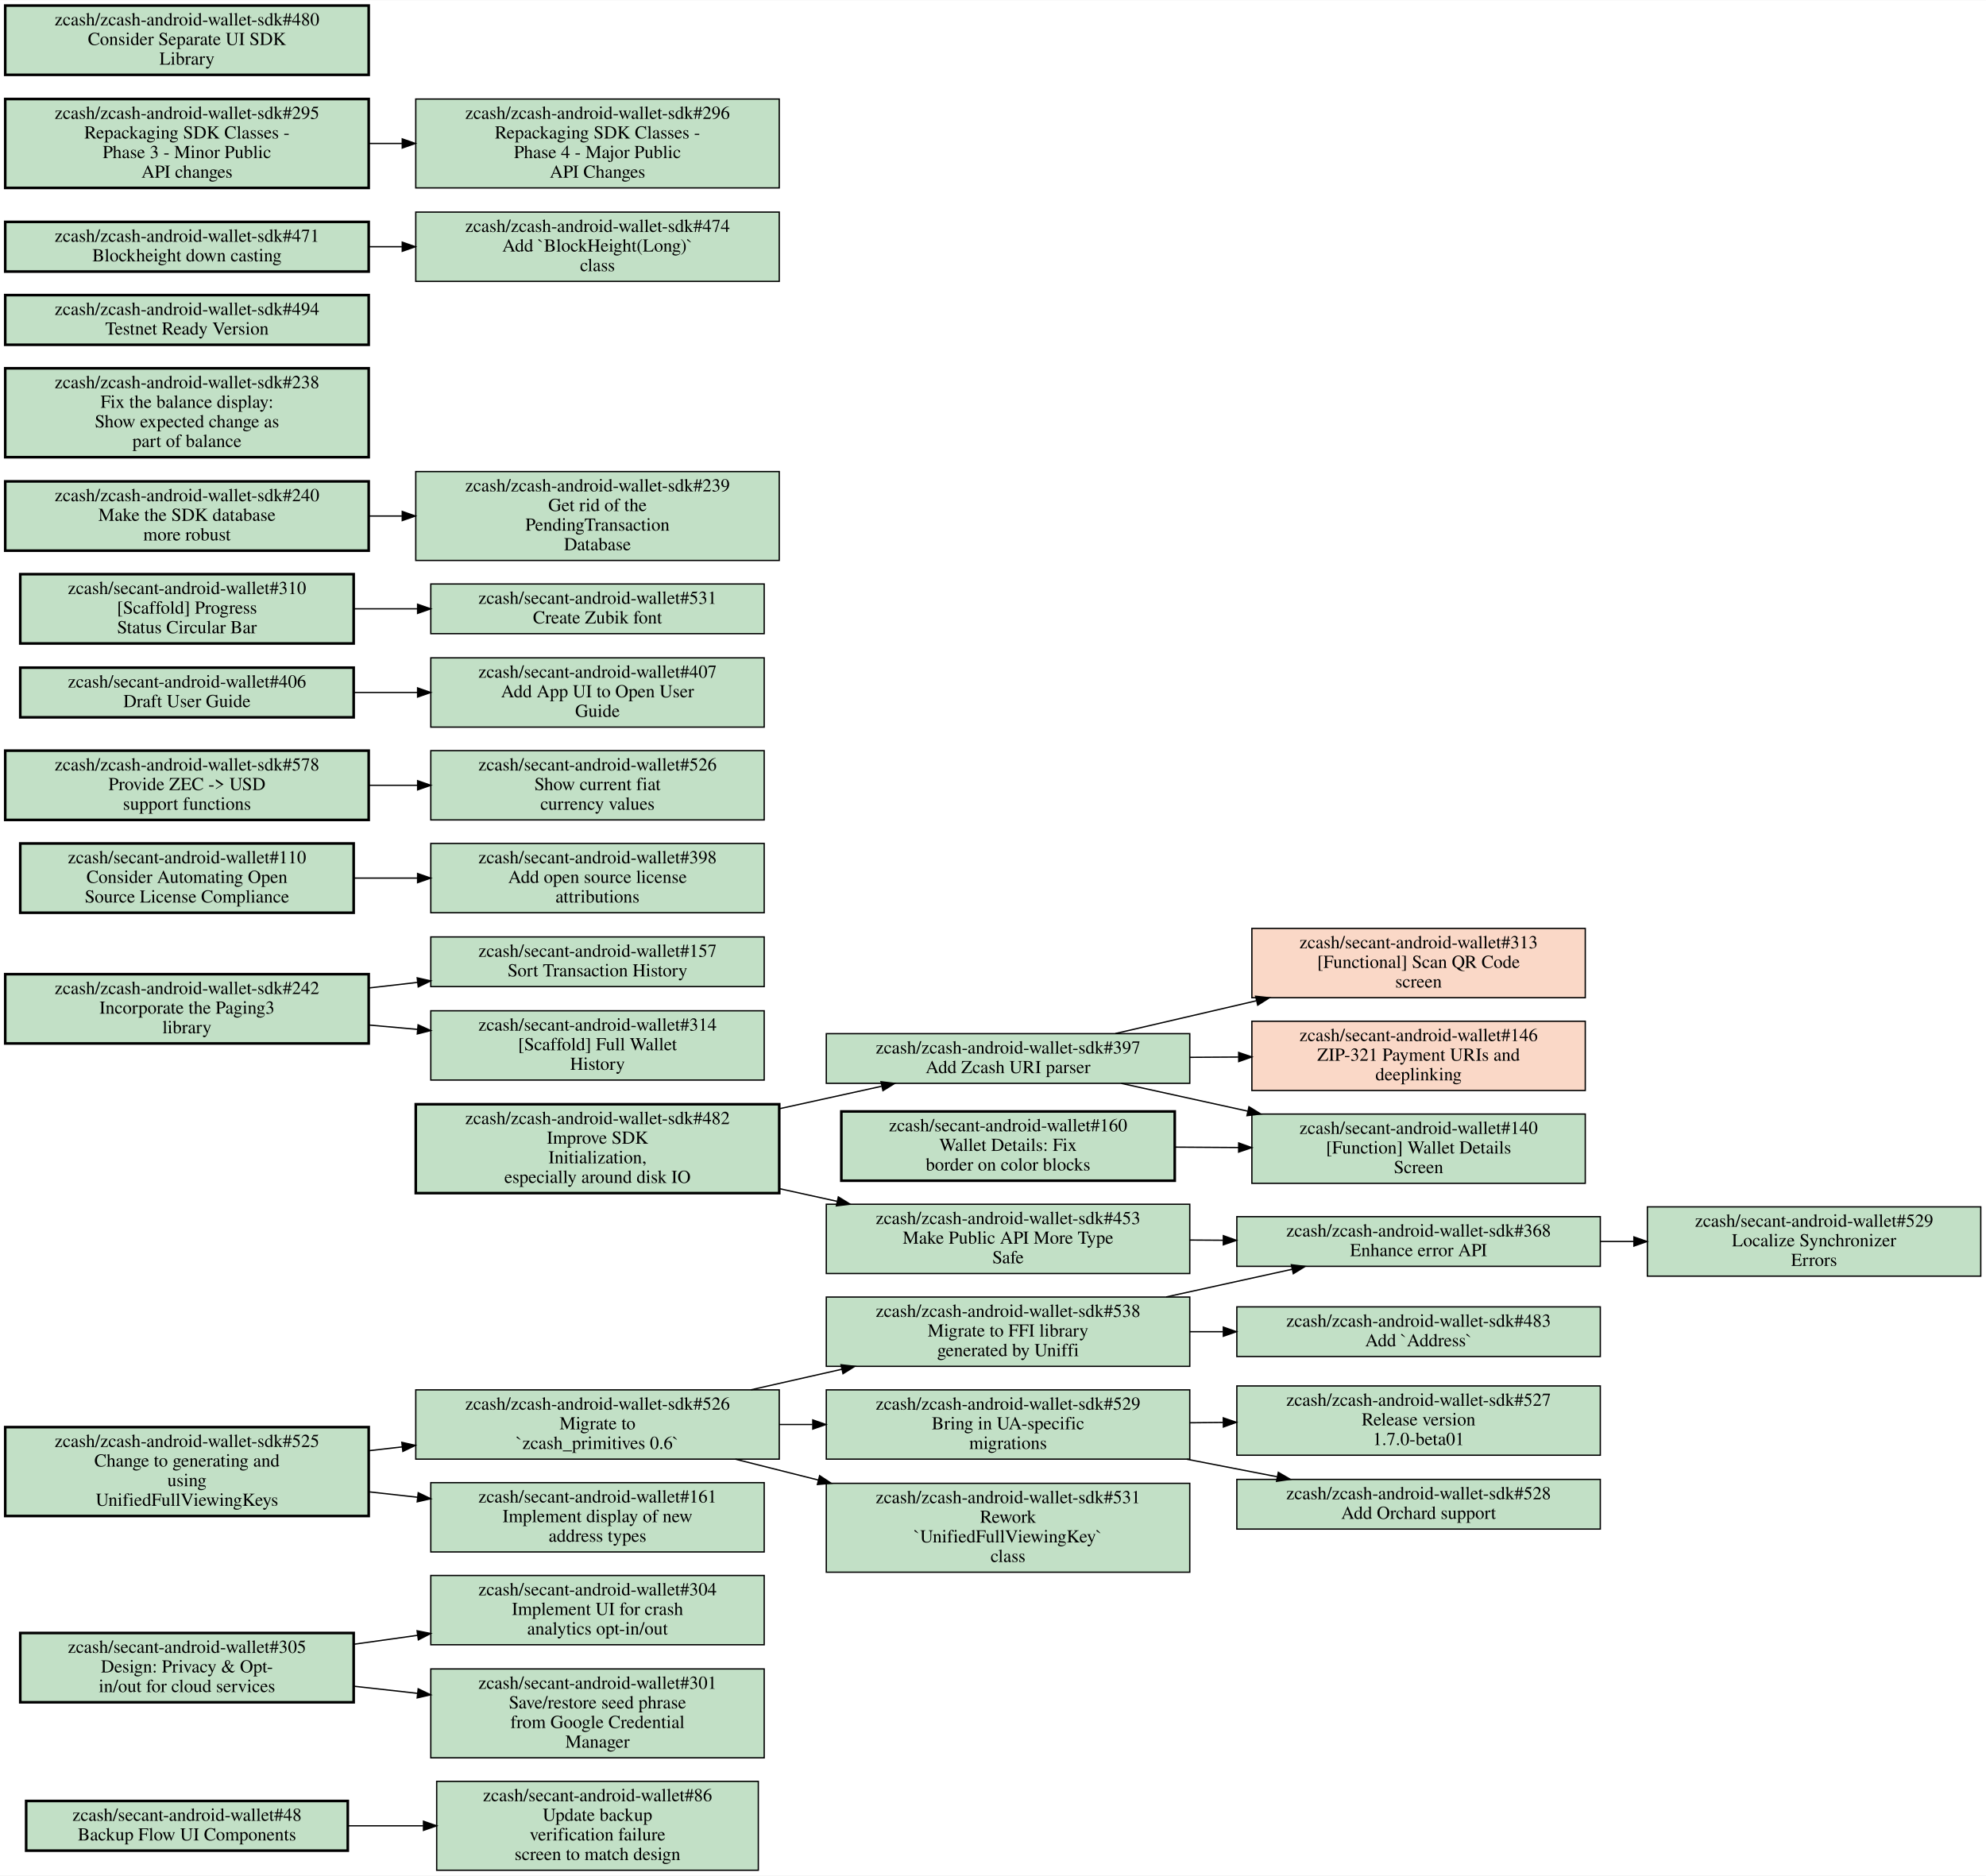
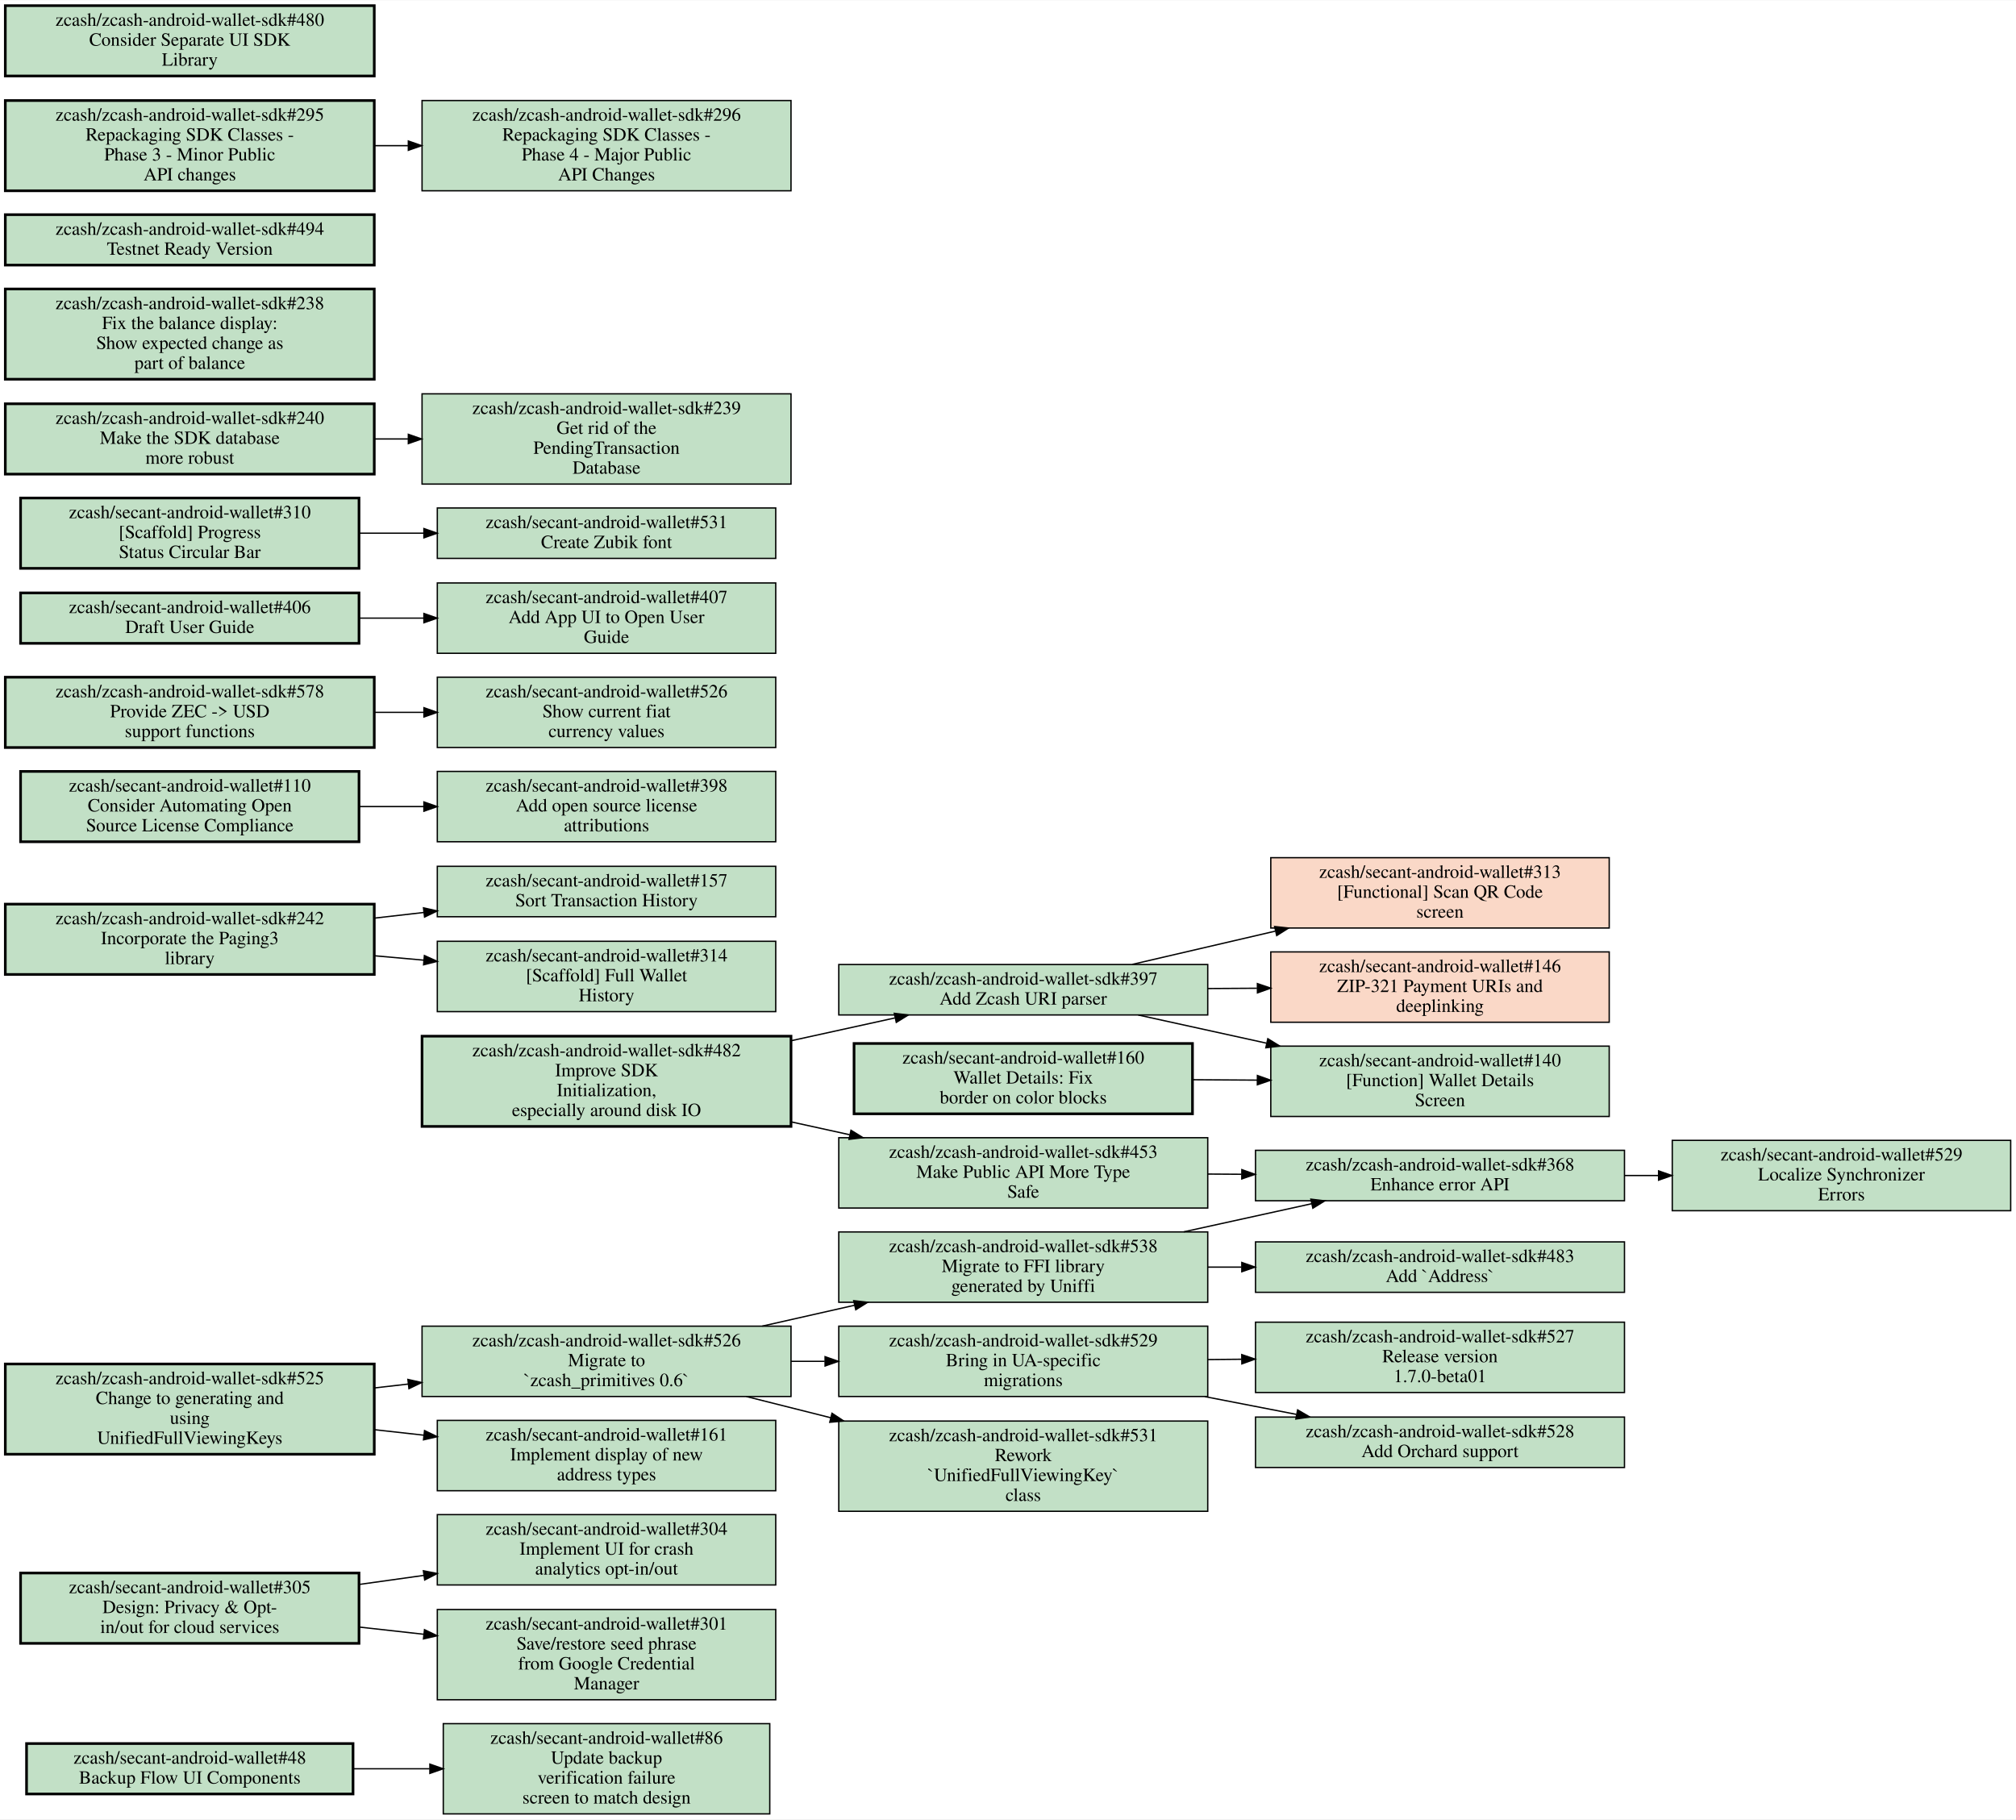
- <svg xmlns="http://www.w3.org/2000/svg" xmlns:xlink="http://www.w3.org/1999/xlink" width="1519pt" height="1435pt" viewBox="0.00 0.00 1519.00 1434.50">
-   <g id="graph0" class="graph" transform="scale(1 1) rotate(0) translate(4 1430.5)">
-     <polygon fill="#ffffff" stroke="transparent" points="-4,4 -4,-1430.5 1515,-1430.5 1515,4 -4,4" />
+ <svg xmlns="http://www.w3.org/2000/svg" xmlns:xlink="http://www.w3.org/1999/xlink" width="1519pt" height="1371pt" viewBox="0.00 0.00 1519.00 1370.50">
+   <g id="graph0" class="graph" transform="scale(1 1) rotate(0) translate(4 1366.5)">
+     <polygon fill="#ffffff" stroke="transparent" points="-4,4 -4,-1366.5 1515,-1366.5 1515,4 -4,4" />
    <g id="node1" class="node open">
      <g id="a_node1">
        <a xlink:href="https://github.com/zcash/secant-android-wallet/issues/48" xlink:title="zcash/secant-android-wallet#48&#10;Backup Flow UI Components" target="_blank">
          <polygon fill="#c2e0c6" stroke="#000000" stroke-width="2" points="262,-53 16,-53 16,-15 262,-15 262,-53" />
          <text text-anchor="middle" x="139" y="-37.8" font-family="Times,serif" font-size="14.00" fill="#000000">zcash/secant-android-wallet#48</text>
          <text text-anchor="middle" x="139" y="-22.8" font-family="Times,serif" font-size="14.00" fill="#000000">Backup Flow UI Components</text>
        </a>
      </g>
    </g>
    <g id="node2" class="node open">
      <g id="a_node2">
        <a xlink:href="https://github.com/zcash/secant-android-wallet/issues/86" xlink:title="zcash/secant-android-wallet#86&#10;Update backup&#10;verification failure&#10;screen to match design" target="_blank">
          <polygon fill="#c2e0c6" stroke="#000000" points="576,-68 330,-68 330,0 576,0 576,-68" />
          <text text-anchor="middle" x="453" y="-52.8" font-family="Times,serif" font-size="14.00" fill="#000000">zcash/secant-android-wallet#86</text>
          <text text-anchor="middle" x="453" y="-37.8" font-family="Times,serif" font-size="14.00" fill="#000000">Update backup</text>
          <text text-anchor="middle" x="453" y="-22.8" font-family="Times,serif" font-size="14.00" fill="#000000">verification failure</text>
          <text text-anchor="middle" x="453" y="-7.8" font-family="Times,serif" font-size="14.00" fill="#000000">screen to match design</text>
        </a>
      </g>
    </g>
    <g id="edge1" class="edge">
      <path fill="none" stroke="#000000" d="M262.2,-34C281.06,-34 300.6,-34 319.67,-34" />
      <polygon fill="#000000" stroke="#000000" points="319.9,-37.5 329.9,-34 319.9,-30.5 319.9,-37.5" />
    </g>
    <g id="node3" class="node open">
      <g id="a_node3">
        <a xlink:href="https://github.com/zcash/secant-android-wallet/issues/305" xlink:title="zcash/secant-android-wallet#305&#10;Design: Privacy &amp; Opt-&#10;in/out for cloud services" target="_blank">
          <polygon fill="#c2e0c6" stroke="#000000" stroke-width="2" points="266.5,-181.5 11.5,-181.5 11.5,-128.5 266.5,-128.5 266.5,-181.5" />
          <text text-anchor="middle" x="139" y="-166.3" font-family="Times,serif" font-size="14.00" fill="#000000">zcash/secant-android-wallet#305</text>
          <text text-anchor="middle" x="139" y="-151.3" font-family="Times,serif" font-size="14.00" fill="#000000">Design: Privacy &amp; Opt-</text>
          <text text-anchor="middle" x="139" y="-136.3" font-family="Times,serif" font-size="14.00" fill="#000000">in/out for cloud services</text>
        </a>
      </g>
    </g>
    <g id="node4" class="node open">
      <g id="a_node4">
        <a xlink:href="https://github.com/zcash/secant-android-wallet/issues/304" xlink:title="zcash/secant-android-wallet#304&#10;Implement UI for crash&#10;analytics opt-in/out" target="_blank">
          <polygon fill="#c2e0c6" stroke="#000000" points="580.5,-225.5 325.5,-225.5 325.5,-172.5 580.5,-172.5 580.5,-225.5" />
          <text text-anchor="middle" x="453" y="-210.3" font-family="Times,serif" font-size="14.00" fill="#000000">zcash/secant-android-wallet#304</text>
          <text text-anchor="middle" x="453" y="-195.3" font-family="Times,serif" font-size="14.00" fill="#000000">Implement UI for crash</text>
          <text text-anchor="middle" x="453" y="-180.3" font-family="Times,serif" font-size="14.00" fill="#000000">analytics opt-in/out</text>
        </a>
      </g>
    </g>
    <g id="edge2" class="edge">
      <path fill="none" stroke="#000000" d="M266.72,-172.9C282.75,-175.14 299.2,-177.45 315.37,-179.71" />
      <polygon fill="#000000" stroke="#000000" points="315.01,-183.194 325.4,-181.12 315.985,-176.262 315.01,-183.194" />
    </g>
    <g id="node5" class="node open">
      <g id="a_node5">
        <a xlink:href="https://github.com/zcash/secant-android-wallet/issues/301" xlink:title="zcash/secant-android-wallet#301&#10;Save/restore seed phrase&#10;from Google Credential&#10;Manager" target="_blank">
          <polygon fill="#c2e0c6" stroke="#000000" points="580.5,-154 325.5,-154 325.5,-86 580.5,-86 580.5,-154" />
          <text text-anchor="middle" x="453" y="-138.8" font-family="Times,serif" font-size="14.00" fill="#000000">zcash/secant-android-wallet#301</text>
          <text text-anchor="middle" x="453" y="-123.8" font-family="Times,serif" font-size="14.00" fill="#000000">Save/restore seed phrase</text>
          <text text-anchor="middle" x="453" y="-108.8" font-family="Times,serif" font-size="14.00" fill="#000000">from Google Credential</text>
          <text text-anchor="middle" x="453" y="-93.8" font-family="Times,serif" font-size="14.00" fill="#000000">Manager</text>
        </a>
      </g>
    </g>
    <g id="edge3" class="edge">
      <path fill="none" stroke="#000000" d="M266.72,-140.76C282.75,-138.98 299.2,-137.14 315.37,-135.34" />
      <polygon fill="#000000" stroke="#000000" points="315.85,-138.808 325.4,-134.22 315.073,-131.851 315.85,-138.808" />
    </g>
    <g id="node6" class="node open">
      <g id="a_node6">
        <a xlink:href="https://github.com/zcash/zcash-android-wallet-sdk/issues/397" xlink:title="zcash/zcash-android-wallet-sdk#397&#10;Add Zcash URI parser" target="_blank">
          <polygon fill="#c2e0c6" stroke="#000000" points="906,-640 628,-640 628,-602 906,-602 906,-640" />
          <text text-anchor="middle" x="767" y="-624.8" font-family="Times,serif" font-size="14.00" fill="#000000">zcash/zcash-android-wallet-sdk#397</text>
          <text text-anchor="middle" x="767" y="-609.8" font-family="Times,serif" font-size="14.00" fill="#000000">Add Zcash URI parser</text>
        </a>
      </g>
    </g>
    <g id="node7" class="node closed">
      <g id="a_node7">
        <a xlink:href="https://github.com/zcash/secant-android-wallet/issues/313" xlink:title="zcash/secant-android-wallet#313&#10;[Functional] Scan QR Code&#10;screen" target="_blank">
          <polygon fill="#fad8c7" stroke="#000000" points="1208.5,-720.5 953.5,-720.5 953.5,-667.5 1208.5,-667.5 1208.5,-720.5" />
          <text text-anchor="middle" x="1081" y="-705.3" font-family="Times,serif" font-size="14.00" fill="#000000">zcash/secant-android-wallet#313</text>
          <text text-anchor="middle" x="1081" y="-690.3" font-family="Times,serif" font-size="14.00" fill="#000000">[Functional] Scan QR Code</text>
          <text text-anchor="middle" x="1081" y="-675.3" font-family="Times,serif" font-size="14.00" fill="#000000">screen</text>
        </a>
      </g>
    </g>
    <g id="edge4" class="edge">
      <path fill="none" stroke="#000000" d="M849.09,-640.08C881.98,-647.73 920.59,-656.71 956.77,-665.12" />
      <polygon fill="#000000" stroke="#000000" points="956.377,-668.622 966.91,-667.48 957.964,-661.804 956.377,-668.622" />
    </g>
    <g id="node8" class="node closed">
      <g id="a_node8">
        <a xlink:href="https://github.com/zcash/secant-android-wallet/issues/146" xlink:title="zcash/secant-android-wallet#146&#10;ZIP-321 Payment URIs and&#10;deeplinking" target="_blank">
          <polygon fill="#fad8c7" stroke="#000000" points="1208.5,-649.5 953.5,-649.5 953.5,-596.5 1208.5,-596.5 1208.5,-649.5" />
          <text text-anchor="middle" x="1081" y="-634.3" font-family="Times,serif" font-size="14.00" fill="#000000">zcash/secant-android-wallet#146</text>
          <text text-anchor="middle" x="1081" y="-619.3" font-family="Times,serif" font-size="14.00" fill="#000000">ZIP-321 Payment URIs and</text>
          <text text-anchor="middle" x="1081" y="-604.3" font-family="Times,serif" font-size="14.00" fill="#000000">deeplinking</text>
        </a>
      </g>
    </g>
    <g id="edge5" class="edge">
      <path fill="none" stroke="#000000" d="M906.1,-621.89C918.4,-621.96 930.85,-622.04 943.14,-622.12" />
      <polygon fill="#000000" stroke="#000000" points="943.406,-625.622 953.43,-622.19 943.454,-618.622 943.406,-625.622" />
    </g>
    <g id="node9" class="node open">
      <g id="a_node9">
        <a xlink:href="https://github.com/zcash/secant-android-wallet/issues/140" xlink:title="zcash/secant-android-wallet#140&#10;[Function] Wallet Details&#10;Screen" target="_blank">
          <polygon fill="#c2e0c6" stroke="#000000" points="1208.5,-578.5 953.5,-578.5 953.5,-525.5 1208.5,-525.5 1208.5,-578.5" />
          <text text-anchor="middle" x="1081" y="-563.3" font-family="Times,serif" font-size="14.00" fill="#000000">zcash/secant-android-wallet#140</text>
          <text text-anchor="middle" x="1081" y="-548.3" font-family="Times,serif" font-size="14.00" fill="#000000">[Function] Wallet Details</text>
          <text text-anchor="middle" x="1081" y="-533.3" font-family="Times,serif" font-size="14.00" fill="#000000">Screen</text>
        </a>
      </g>
    </g>
    <g id="edge6" class="edge">
      <path fill="none" stroke="#000000" d="M853.63,-601.96C883.49,-595.4 917.63,-587.9 950.22,-580.74" />
      <polygon fill="#000000" stroke="#000000" points="951.264,-584.094 960.28,-578.53 949.762,-577.257 951.264,-584.094" />
    </g>
    <g id="node10" class="node open">
      <g id="a_node10">
        <a xlink:href="https://github.com/zcash/zcash-android-wallet-sdk/issues/242" xlink:title="zcash/zcash-android-wallet-sdk#242&#10;Incorporate the Paging3&#10;library" target="_blank">
          <polygon fill="#c2e0c6" stroke="#000000" stroke-width="2" points="278,-685.5 0,-685.5 0,-632.5 278,-632.5 278,-685.5" />
          <text text-anchor="middle" x="139" y="-670.3" font-family="Times,serif" font-size="14.00" fill="#000000">zcash/zcash-android-wallet-sdk#242</text>
          <text text-anchor="middle" x="139" y="-655.3" font-family="Times,serif" font-size="14.00" fill="#000000">Incorporate the Paging3</text>
          <text text-anchor="middle" x="139" y="-640.3" font-family="Times,serif" font-size="14.00" fill="#000000">library</text>
        </a>
      </g>
    </g>
    <g id="node11" class="node open">
      <g id="a_node11">
        <a xlink:href="https://github.com/zcash/secant-android-wallet/issues/157" xlink:title="zcash/secant-android-wallet#157&#10;Sort Transaction History" target="_blank">
          <polygon fill="#c2e0c6" stroke="#000000" points="580.5,-714 325.5,-714 325.5,-676 580.5,-676 580.5,-714" />
          <text text-anchor="middle" x="453" y="-698.8" font-family="Times,serif" font-size="14.00" fill="#000000">zcash/secant-android-wallet#157</text>
          <text text-anchor="middle" x="453" y="-683.8" font-family="Times,serif" font-size="14.00" fill="#000000">Sort Transaction History</text>
        </a>
      </g>
    </g>
    <g id="edge7" class="edge">
      <path fill="none" stroke="#000000" d="M278.1,-674.95C290.4,-676.36 302.85,-677.79 315.14,-679.19" />
      <polygon fill="#000000" stroke="#000000" points="315.096,-682.708 325.43,-680.37 315.894,-675.753 315.096,-682.708" />
    </g>
    <g id="node12" class="node open">
      <g id="a_node12">
        <a xlink:href="https://github.com/zcash/secant-android-wallet/issues/314" xlink:title="zcash/secant-android-wallet#314&#10;[Scaffold] Full Wallet&#10;History" target="_blank">
          <polygon fill="#c2e0c6" stroke="#000000" points="580.5,-657.5 325.5,-657.5 325.5,-604.5 580.5,-604.5 580.5,-657.5" />
          <text text-anchor="middle" x="453" y="-642.3" font-family="Times,serif" font-size="14.00" fill="#000000">zcash/secant-android-wallet#314</text>
          <text text-anchor="middle" x="453" y="-627.3" font-family="Times,serif" font-size="14.00" fill="#000000">[Scaffold] Full Wallet</text>
          <text text-anchor="middle" x="453" y="-612.3" font-family="Times,serif" font-size="14.00" fill="#000000">History</text>
        </a>
      </g>
    </g>
    <g id="edge8" class="edge">
      <path fill="none" stroke="#000000" d="M278.1,-646.6C290.4,-645.5 302.85,-644.39 315.14,-643.29" />
      <polygon fill="#000000" stroke="#000000" points="315.777,-646.747 325.43,-642.38 315.161,-639.775 315.777,-646.747" />
    </g>
    <g id="node13" class="node open">
      <g id="a_node13">
        <a xlink:href="https://github.com/zcash/secant-android-wallet/issues/160" xlink:title="zcash/secant-android-wallet#160&#10;Wallet Details: Fix&#10;border on color blocks" target="_blank">
          <polygon fill="#c2e0c6" stroke="#000000" stroke-width="2" points="894.5,-580.5 639.5,-580.5 639.5,-527.5 894.5,-527.5 894.5,-580.5" />
          <text text-anchor="middle" x="767" y="-565.3" font-family="Times,serif" font-size="14.00" fill="#000000">zcash/secant-android-wallet#160</text>
          <text text-anchor="middle" x="767" y="-550.3" font-family="Times,serif" font-size="14.00" fill="#000000">Wallet Details: Fix</text>
          <text text-anchor="middle" x="767" y="-535.3" font-family="Times,serif" font-size="14.00" fill="#000000">border on color blocks</text>
        </a>
      </g>
    </g>
    <g id="edge9" class="edge">
      <path fill="none" stroke="#000000" d="M894.72,-553.19C910.75,-553.08 927.2,-552.98 943.37,-552.88" />
      <polygon fill="#000000" stroke="#000000" points="943.425,-556.38 953.4,-552.81 943.376,-549.38 943.425,-556.38" />
    </g>
    <g id="node14" class="node open">
      <g id="a_node14">
        <a xlink:href="https://github.com/zcash/secant-android-wallet/issues/110" xlink:title="zcash/secant-android-wallet#110&#10;Consider Automating Open&#10;Source License Compliance" target="_blank">
          <polygon fill="#c2e0c6" stroke="#000000" stroke-width="2" points="266.5,-785.5 11.5,-785.5 11.5,-732.5 266.5,-732.5 266.5,-785.5" />
          <text text-anchor="middle" x="139" y="-770.3" font-family="Times,serif" font-size="14.00" fill="#000000">zcash/secant-android-wallet#110</text>
          <text text-anchor="middle" x="139" y="-755.3" font-family="Times,serif" font-size="14.00" fill="#000000">Consider Automating Open</text>
          <text text-anchor="middle" x="139" y="-740.3" font-family="Times,serif" font-size="14.00" fill="#000000">Source License Compliance</text>
        </a>
      </g>
    </g>
    <g id="node15" class="node open">
      <g id="a_node15">
        <a xlink:href="https://github.com/zcash/secant-android-wallet/issues/398" xlink:title="zcash/secant-android-wallet#398&#10;Add open source license&#10;attributions" target="_blank">
          <polygon fill="#c2e0c6" stroke="#000000" points="580.5,-785.5 325.5,-785.5 325.5,-732.5 580.5,-732.5 580.5,-785.5" />
          <text text-anchor="middle" x="453" y="-770.3" font-family="Times,serif" font-size="14.00" fill="#000000">zcash/secant-android-wallet#398</text>
          <text text-anchor="middle" x="453" y="-755.3" font-family="Times,serif" font-size="14.00" fill="#000000">Add open source license</text>
          <text text-anchor="middle" x="453" y="-740.3" font-family="Times,serif" font-size="14.00" fill="#000000">attributions</text>
        </a>
      </g>
    </g>
    <g id="edge10" class="edge">
      <path fill="none" stroke="#000000" d="M266.72,-759C282.75,-759 299.2,-759 315.37,-759" />
      <polygon fill="#000000" stroke="#000000" points="315.4,-762.5 325.4,-759 315.4,-755.5 315.4,-762.5" />
    </g>
    <g id="node16" class="node open">
      <g id="a_node16">
        <a xlink:href="https://github.com/zcash/zcash-android-wallet-sdk/issues/525" xlink:title="zcash/zcash-android-wallet-sdk#525&#10;Change to generating and&#10;using&#10;UnifiedFullViewingKeys" target="_blank">
          <polygon fill="#c2e0c6" stroke="#000000" stroke-width="2" points="278,-339 0,-339 0,-271 278,-271 278,-339" />
          <text text-anchor="middle" x="139" y="-323.8" font-family="Times,serif" font-size="14.00" fill="#000000">zcash/zcash-android-wallet-sdk#525</text>
          <text text-anchor="middle" x="139" y="-308.8" font-family="Times,serif" font-size="14.00" fill="#000000">Change to generating and</text>
          <text text-anchor="middle" x="139" y="-293.8" font-family="Times,serif" font-size="14.00" fill="#000000">using</text>
          <text text-anchor="middle" x="139" y="-278.8" font-family="Times,serif" font-size="14.00" fill="#000000">UnifiedFullViewingKeys</text>
        </a>
      </g>
    </g>
    <g id="node17" class="node open">
      <g id="a_node17">
        <a xlink:href="https://github.com/zcash/secant-android-wallet/issues/161" xlink:title="zcash/secant-android-wallet#161&#10;Implement display of new&#10;address types" target="_blank">
          <polygon fill="#c2e0c6" stroke="#000000" points="580.5,-296.5 325.5,-296.5 325.5,-243.5 580.5,-243.5 580.5,-296.5" />
          <text text-anchor="middle" x="453" y="-281.3" font-family="Times,serif" font-size="14.00" fill="#000000">zcash/secant-android-wallet#161</text>
          <text text-anchor="middle" x="453" y="-266.3" font-family="Times,serif" font-size="14.00" fill="#000000">Implement display of new</text>
          <text text-anchor="middle" x="453" y="-251.3" font-family="Times,serif" font-size="14.00" fill="#000000">address types</text>
        </a>
      </g>
    </g>
    <g id="edge11" class="edge">
      <path fill="none" stroke="#000000" d="M278.1,-289.5C290.4,-288.12 302.85,-286.74 315.14,-285.37" />
      <polygon fill="#000000" stroke="#000000" points="315.881,-288.809 325.43,-284.22 315.103,-281.852 315.881,-288.809" />
    </g>
    <g id="node18" class="node open">
      <g id="a_node18">
        <a xlink:href="https://github.com/zcash/zcash-android-wallet-sdk/issues/526" xlink:title="zcash/zcash-android-wallet-sdk#526&#10;Migrate to&#10;`zcash_primitives 0.6`" target="_blank">
          <polygon fill="#c2e0c6" stroke="#000000" points="592,-367.5 314,-367.5 314,-314.5 592,-314.5 592,-367.5" />
          <text text-anchor="middle" x="453" y="-352.3" font-family="Times,serif" font-size="14.00" fill="#000000">zcash/zcash-android-wallet-sdk#526</text>
          <text text-anchor="middle" x="453" y="-337.3" font-family="Times,serif" font-size="14.00" fill="#000000">Migrate to</text>
          <text text-anchor="middle" x="453" y="-322.3" font-family="Times,serif" font-size="14.00" fill="#000000">`zcash_primitives 0.6`</text>
        </a>
      </g>
    </g>
    <g id="edge12" class="edge">
      <path fill="none" stroke="#000000" d="M278.1,-320.95C286.59,-321.92 295.15,-322.9 303.67,-323.88" />
      <polygon fill="#000000" stroke="#000000" points="303.336,-327.365 313.67,-325.03 304.135,-320.41 303.336,-327.365" />
    </g>
    <g id="node19" class="node open">
      <g id="a_node19">
        <a xlink:href="https://github.com/zcash/zcash-android-wallet-sdk/issues/529" xlink:title="zcash/zcash-android-wallet-sdk#529&#10;Bring in UA-specific&#10;migrations" target="_blank">
          <polygon fill="#c2e0c6" stroke="#000000" points="906,-367.5 628,-367.5 628,-314.5 906,-314.5 906,-367.5" />
          <text text-anchor="middle" x="767" y="-352.3" font-family="Times,serif" font-size="14.00" fill="#000000">zcash/zcash-android-wallet-sdk#529</text>
          <text text-anchor="middle" x="767" y="-337.3" font-family="Times,serif" font-size="14.00" fill="#000000">Bring in UA-specific</text>
          <text text-anchor="middle" x="767" y="-322.3" font-family="Times,serif" font-size="14.00" fill="#000000">migrations</text>
        </a>
      </g>
    </g>
    <g id="edge13" class="edge">
      <path fill="none" stroke="#000000" d="M592.1,-341C600.49,-341 608.96,-341 617.4,-341" />
      <polygon fill="#000000" stroke="#000000" points="617.67,-344.5 627.67,-341 617.67,-337.5 617.67,-344.5" />
    </g>
    <g id="node20" class="node open">
      <g id="a_node20">
        <a xlink:href="https://github.com/zcash/zcash-android-wallet-sdk/issues/538" xlink:title="zcash/zcash-android-wallet-sdk#538&#10;Migrate to FFI library&#10;generated by Uniffi" target="_blank">
          <polygon fill="#c2e0c6" stroke="#000000" points="906,-438.5 628,-438.5 628,-385.5 906,-385.5 906,-438.5" />
          <text text-anchor="middle" x="767" y="-423.3" font-family="Times,serif" font-size="14.00" fill="#000000">zcash/zcash-android-wallet-sdk#538</text>
          <text text-anchor="middle" x="767" y="-408.3" font-family="Times,serif" font-size="14.00" fill="#000000">Migrate to FFI library</text>
          <text text-anchor="middle" x="767" y="-393.3" font-family="Times,serif" font-size="14.00" fill="#000000">generated by Uniffi</text>
        </a>
      </g>
    </g>
    <g id="edge14" class="edge">
      <path fill="none" stroke="#000000" d="M570.37,-367.54C593.08,-372.67 616.97,-378.08 639.98,-383.28" />
      <polygon fill="#000000" stroke="#000000" points="639.245,-386.702 649.77,-385.49 640.786,-379.874 639.245,-386.702" />
    </g>
    <g id="node21" class="node open">
      <g id="a_node21">
        <a xlink:href="https://github.com/zcash/zcash-android-wallet-sdk/issues/531" xlink:title="zcash/zcash-android-wallet-sdk#531&#10;Rework&#10;`UnifiedFullViewingKey`&#10;class" target="_blank">
          <polygon fill="#c2e0c6" stroke="#000000" points="906,-296 628,-296 628,-228 906,-228 906,-296" />
          <text text-anchor="middle" x="767" y="-280.8" font-family="Times,serif" font-size="14.00" fill="#000000">zcash/zcash-android-wallet-sdk#531</text>
          <text text-anchor="middle" x="767" y="-265.8" font-family="Times,serif" font-size="14.00" fill="#000000">Rework</text>
          <text text-anchor="middle" x="767" y="-250.8" font-family="Times,serif" font-size="14.00" fill="#000000">`UnifiedFullViewingKey`</text>
          <text text-anchor="middle" x="767" y="-235.8" font-family="Times,serif" font-size="14.00" fill="#000000">class</text>
        </a>
      </g>
    </g>
    <g id="edge15" class="edge">
      <path fill="none" stroke="#000000" d="M558.43,-314.47C578.83,-309.34 600.53,-303.88 621.93,-298.5" />
      <polygon fill="#000000" stroke="#000000" points="622.897,-301.866 631.74,-296.03 621.188,-295.078 622.897,-301.866" />
    </g>
    <g id="node22" class="node open">
      <g id="a_node22">
        <a xlink:href="https://github.com/zcash/zcash-android-wallet-sdk/issues/527" xlink:title="zcash/zcash-android-wallet-sdk#527&#10;Release version&#10;1.7.0-beta01" target="_blank">
          <polygon fill="#c2e0c6" stroke="#000000" points="1220,-370.5 942,-370.5 942,-317.5 1220,-317.5 1220,-370.5" />
          <text text-anchor="middle" x="1081" y="-355.3" font-family="Times,serif" font-size="14.00" fill="#000000">zcash/zcash-android-wallet-sdk#527</text>
          <text text-anchor="middle" x="1081" y="-340.3" font-family="Times,serif" font-size="14.00" fill="#000000">Release version</text>
          <text text-anchor="middle" x="1081" y="-325.3" font-family="Times,serif" font-size="14.00" fill="#000000">1.7.0-beta01</text>
        </a>
      </g>
    </g>
    <g id="edge16" class="edge">
      <path fill="none" stroke="#000000" d="M906.1,-342.33C914.49,-342.41 922.96,-342.49 931.4,-342.57" />
      <polygon fill="#000000" stroke="#000000" points="931.636,-346.072 941.67,-342.67 931.705,-339.073 931.636,-346.072" />
    </g>
    <g id="node23" class="node open">
      <g id="a_node23">
        <a xlink:href="https://github.com/zcash/zcash-android-wallet-sdk/issues/528" xlink:title="zcash/zcash-android-wallet-sdk#528&#10;Add Orchard support" target="_blank">
          <polygon fill="#c2e0c6" stroke="#000000" points="1220,-299 942,-299 942,-261 1220,-261 1220,-299" />
          <text text-anchor="middle" x="1081" y="-283.8" font-family="Times,serif" font-size="14.00" fill="#000000">zcash/zcash-android-wallet-sdk#528</text>
          <text text-anchor="middle" x="1081" y="-268.8" font-family="Times,serif" font-size="14.00" fill="#000000">Add Orchard support</text>
        </a>
      </g>
    </g>
    <g id="edge17" class="edge">
      <path fill="none" stroke="#000000" d="M903.81,-314.42C926.89,-309.94 950.55,-305.34 972.77,-301.03" />
      <polygon fill="#000000" stroke="#000000" points="973.725,-304.41 982.87,-299.06 972.385,-297.539 973.725,-304.41" />
    </g>
    <g id="node24" class="node open">
      <g id="a_node24">
        <a xlink:href="https://github.com/zcash/zcash-android-wallet-sdk/issues/368" xlink:title="zcash/zcash-android-wallet-sdk#368&#10;Enhance error API" target="_blank">
          <polygon fill="#c2e0c6" stroke="#000000" points="1220,-500 942,-500 942,-462 1220,-462 1220,-500" />
          <text text-anchor="middle" x="1081" y="-484.8" font-family="Times,serif" font-size="14.00" fill="#000000">zcash/zcash-android-wallet-sdk#368</text>
          <text text-anchor="middle" x="1081" y="-469.8" font-family="Times,serif" font-size="14.00" fill="#000000">Enhance error API</text>
        </a>
      </g>
    </g>
    <g id="edge18" class="edge">
      <path fill="none" stroke="#000000" d="M887.95,-438.58C919.77,-445.57 953.68,-453.02 984.06,-459.7" />
      <polygon fill="#000000" stroke="#000000" points="983.692,-463.202 994.21,-461.93 985.194,-456.366 983.692,-463.202" />
    </g>
    <g id="node25" class="node open">
      <g id="a_node25">
        <a xlink:href="https://github.com/zcash/zcash-android-wallet-sdk/issues/483" xlink:title="zcash/zcash-android-wallet-sdk#483&#10;Add `Address`" target="_blank">
          <polygon fill="#c2e0c6" stroke="#000000" points="1220,-431 942,-431 942,-393 1220,-393 1220,-431" />
          <text text-anchor="middle" x="1081" y="-415.8" font-family="Times,serif" font-size="14.00" fill="#000000">zcash/zcash-android-wallet-sdk#483</text>
          <text text-anchor="middle" x="1081" y="-400.8" font-family="Times,serif" font-size="14.00" fill="#000000">Add `Address`</text>
        </a>
      </g>
    </g>
    <g id="edge19" class="edge">
      <path fill="none" stroke="#000000" d="M906.1,-412C914.49,-412 922.96,-412 931.4,-412" />
      <polygon fill="#000000" stroke="#000000" points="931.67,-415.5 941.67,-412 931.67,-408.5 931.67,-415.5" />
    </g>
    <g id="node28" class="node open">
      <g id="a_node28">
        <a xlink:href="https://github.com/zcash/secant-android-wallet/issues/529" xlink:title="zcash/secant-android-wallet#529&#10;Localize Synchronizer&#10;Errors" target="_blank">
          <polygon fill="#c2e0c6" stroke="#000000" points="1511,-507.5 1256,-507.5 1256,-454.5 1511,-454.5 1511,-507.5" />
          <text text-anchor="middle" x="1383.5" y="-492.3" font-family="Times,serif" font-size="14.00" fill="#000000">zcash/secant-android-wallet#529</text>
          <text text-anchor="middle" x="1383.5" y="-477.3" font-family="Times,serif" font-size="14.00" fill="#000000">Localize Synchronizer</text>
          <text text-anchor="middle" x="1383.5" y="-462.3" font-family="Times,serif" font-size="14.00" fill="#000000">Errors</text>
        </a>
      </g>
    </g>
    <g id="edge21" class="edge">
      <path fill="none" stroke="#000000" d="M1220.3,-481C1228.7,-481 1237.1,-481 1245.5,-481" />
      <polygon fill="#000000" stroke="#000000" points="1245.7,-484.5 1255.7,-481 1245.7,-477.5 1245.7,-484.5" />
    </g>
    <g id="node26" class="node open">
      <g id="a_node26">
        <a xlink:href="https://github.com/zcash/zcash-android-wallet-sdk/issues/578" xlink:title="zcash/zcash-android-wallet-sdk#578&#10;Provide ZEC -&gt; USD&#10;support functions" target="_blank">
          <polygon fill="#c2e0c6" stroke="#000000" stroke-width="2" points="278,-856.5 0,-856.5 0,-803.5 278,-803.5 278,-856.5" />
          <text text-anchor="middle" x="139" y="-841.3" font-family="Times,serif" font-size="14.00" fill="#000000">zcash/zcash-android-wallet-sdk#578</text>
          <text text-anchor="middle" x="139" y="-826.3" font-family="Times,serif" font-size="14.00" fill="#000000">Provide ZEC -&gt; USD</text>
          <text text-anchor="middle" x="139" y="-811.3" font-family="Times,serif" font-size="14.00" fill="#000000">support functions</text>
        </a>
      </g>
    </g>
    <g id="node27" class="node open">
      <g id="a_node27">
        <a xlink:href="https://github.com/zcash/secant-android-wallet/issues/526" xlink:title="zcash/secant-android-wallet#526&#10;Show current fiat&#10;currency values" target="_blank">
          <polygon fill="#c2e0c6" stroke="#000000" points="580.5,-856.5 325.5,-856.5 325.5,-803.5 580.5,-803.5 580.5,-856.5" />
          <text text-anchor="middle" x="453" y="-841.3" font-family="Times,serif" font-size="14.00" fill="#000000">zcash/secant-android-wallet#526</text>
          <text text-anchor="middle" x="453" y="-826.3" font-family="Times,serif" font-size="14.00" fill="#000000">Show current fiat</text>
          <text text-anchor="middle" x="453" y="-811.3" font-family="Times,serif" font-size="14.00" fill="#000000">currency values</text>
        </a>
      </g>
    </g>
    <g id="edge20" class="edge">
      <path fill="none" stroke="#000000" d="M278.1,-830C290.4,-830 302.85,-830 315.14,-830" />
      <polygon fill="#000000" stroke="#000000" points="315.43,-833.5 325.43,-830 315.43,-826.5 315.43,-833.5" />
    </g>
    <g id="node29" class="node open">
      <g id="a_node29">
        <a xlink:href="https://github.com/zcash/secant-android-wallet/issues/406" xlink:title="zcash/secant-android-wallet#406&#10;Draft User Guide" target="_blank">
          <polygon fill="#c2e0c6" stroke="#000000" stroke-width="2" points="266.5,-920 11.5,-920 11.5,-882 266.5,-882 266.5,-920" />
          <text text-anchor="middle" x="139" y="-904.8" font-family="Times,serif" font-size="14.00" fill="#000000">zcash/secant-android-wallet#406</text>
          <text text-anchor="middle" x="139" y="-889.8" font-family="Times,serif" font-size="14.00" fill="#000000">Draft User Guide</text>
        </a>
      </g>
    </g>
    <g id="node30" class="node open">
      <g id="a_node30">
        <a xlink:href="https://github.com/zcash/secant-android-wallet/issues/407" xlink:title="zcash/secant-android-wallet#407&#10;Add App UI to Open User&#10;Guide" target="_blank">
          <polygon fill="#c2e0c6" stroke="#000000" points="580.5,-927.5 325.5,-927.5 325.5,-874.5 580.5,-874.5 580.5,-927.5" />
          <text text-anchor="middle" x="453" y="-912.3" font-family="Times,serif" font-size="14.00" fill="#000000">zcash/secant-android-wallet#407</text>
          <text text-anchor="middle" x="453" y="-897.3" font-family="Times,serif" font-size="14.00" fill="#000000">Add App UI to Open User</text>
          <text text-anchor="middle" x="453" y="-882.3" font-family="Times,serif" font-size="14.00" fill="#000000">Guide</text>
        </a>
      </g>
    </g>
    <g id="edge22" class="edge">
      <path fill="none" stroke="#000000" d="M266.72,-901C282.75,-901 299.2,-901 315.37,-901" />
      <polygon fill="#000000" stroke="#000000" points="315.4,-904.5 325.4,-901 315.4,-897.5 315.4,-904.5" />
    </g>
    <g id="node31" class="node open">
      <g id="a_node31">
        <a xlink:href="https://github.com/zcash/secant-android-wallet/issues/310" xlink:title="zcash/secant-android-wallet#310&#10;[Scaffold] Progress&#10;Status Circular Bar" target="_blank">
          <polygon fill="#c2e0c6" stroke="#000000" stroke-width="2" points="266.5,-991.5 11.5,-991.5 11.5,-938.5 266.5,-938.5 266.5,-991.5" />
          <text text-anchor="middle" x="139" y="-976.3" font-family="Times,serif" font-size="14.00" fill="#000000">zcash/secant-android-wallet#310</text>
          <text text-anchor="middle" x="139" y="-961.3" font-family="Times,serif" font-size="14.00" fill="#000000">[Scaffold] Progress</text>
          <text text-anchor="middle" x="139" y="-946.3" font-family="Times,serif" font-size="14.00" fill="#000000">Status Circular Bar</text>
        </a>
      </g>
    </g>
    <g id="node32" class="node open">
      <g id="a_node32">
        <a xlink:href="https://github.com/zcash/secant-android-wallet/issues/531" xlink:title="zcash/secant-android-wallet#531&#10;Create Zubik font" target="_blank">
          <polygon fill="#c2e0c6" stroke="#000000" points="580.5,-984 325.5,-984 325.5,-946 580.5,-946 580.5,-984" />
          <text text-anchor="middle" x="453" y="-968.8" font-family="Times,serif" font-size="14.00" fill="#000000">zcash/secant-android-wallet#531</text>
          <text text-anchor="middle" x="453" y="-953.8" font-family="Times,serif" font-size="14.00" fill="#000000">Create Zubik font</text>
        </a>
      </g>
    </g>
    <g id="edge23" class="edge">
      <path fill="none" stroke="#000000" d="M266.72,-965C282.75,-965 299.2,-965 315.37,-965" />
      <polygon fill="#000000" stroke="#000000" points="315.4,-968.5 325.4,-965 315.4,-961.5 315.4,-968.5" />
    </g>
    <g id="node33" class="node open">
      <g id="a_node33">
        <a xlink:href="https://github.com/zcash/zcash-android-wallet-sdk/issues/240" xlink:title="zcash/zcash-android-wallet-sdk#240&#10;Make the SDK database&#10;more robust" target="_blank">
          <polygon fill="#c2e0c6" stroke="#000000" stroke-width="2" points="278,-1062.5 0,-1062.5 0,-1009.5 278,-1009.5 278,-1062.5" />
          <text text-anchor="middle" x="139" y="-1047.3" font-family="Times,serif" font-size="14.00" fill="#000000">zcash/zcash-android-wallet-sdk#240</text>
          <text text-anchor="middle" x="139" y="-1032.3" font-family="Times,serif" font-size="14.00" fill="#000000">Make the SDK database</text>
          <text text-anchor="middle" x="139" y="-1017.3" font-family="Times,serif" font-size="14.00" fill="#000000">more robust</text>
        </a>
      </g>
    </g>
    <g id="node34" class="node open">
      <g id="a_node34">
        <a xlink:href="https://github.com/zcash/zcash-android-wallet-sdk/issues/239" xlink:title="zcash/zcash-android-wallet-sdk#239&#10;Get rid of the&#10;PendingTransaction&#10;Database" target="_blank">
          <polygon fill="#c2e0c6" stroke="#000000" points="592,-1070 314,-1070 314,-1002 592,-1002 592,-1070" />
          <text text-anchor="middle" x="453" y="-1054.8" font-family="Times,serif" font-size="14.00" fill="#000000">zcash/zcash-android-wallet-sdk#239</text>
          <text text-anchor="middle" x="453" y="-1039.8" font-family="Times,serif" font-size="14.00" fill="#000000">Get rid of the</text>
          <text text-anchor="middle" x="453" y="-1024.8" font-family="Times,serif" font-size="14.00" fill="#000000">PendingTransaction</text>
          <text text-anchor="middle" x="453" y="-1009.8" font-family="Times,serif" font-size="14.00" fill="#000000">Database</text>
        </a>
      </g>
    </g>
    <g id="edge24" class="edge">
      <path fill="none" stroke="#000000" d="M278.1,-1036C286.49,-1036 294.96,-1036 303.4,-1036" />
      <polygon fill="#000000" stroke="#000000" points="303.67,-1039.5 313.67,-1036 303.67,-1032.5 303.67,-1039.5" />
    </g>
    <g id="node35" class="node open">
      <g id="a_node35">
        <a xlink:href="https://github.com/zcash/zcash-android-wallet-sdk/issues/238" xlink:title="zcash/zcash-android-wallet-sdk#238&#10;Fix the balance display:&#10;Show expected change as&#10;part of balance" target="_blank">
          <polygon fill="#c2e0c6" stroke="#000000" stroke-width="2" points="278,-1149 0,-1149 0,-1081 278,-1081 278,-1149" />
          <text text-anchor="middle" x="139" y="-1133.8" font-family="Times,serif" font-size="14.00" fill="#000000">zcash/zcash-android-wallet-sdk#238</text>
          <text text-anchor="middle" x="139" y="-1118.8" font-family="Times,serif" font-size="14.00" fill="#000000">Fix the balance display:</text>
          <text text-anchor="middle" x="139" y="-1103.8" font-family="Times,serif" font-size="14.00" fill="#000000">Show expected change as</text>
          <text text-anchor="middle" x="139" y="-1088.8" font-family="Times,serif" font-size="14.00" fill="#000000">part of balance</text>
        </a>
      </g>
    </g>
    <g id="node36" class="node open">
      <g id="a_node36">
        <a xlink:href="https://github.com/zcash/zcash-android-wallet-sdk/issues/494" xlink:title="zcash/zcash-android-wallet-sdk#494&#10;Testnet Ready Version" target="_blank">
          <polygon fill="#c2e0c6" stroke="#000000" stroke-width="2" points="278,-1205 0,-1205 0,-1167 278,-1167 278,-1205" />
          <text text-anchor="middle" x="139" y="-1189.8" font-family="Times,serif" font-size="14.00" fill="#000000">zcash/zcash-android-wallet-sdk#494</text>
          <text text-anchor="middle" x="139" y="-1174.8" font-family="Times,serif" font-size="14.00" fill="#000000">Testnet Ready Version</text>
        </a>
      </g>
    </g>
    <g id="node37" class="node open">
      <g id="a_node37">
        <a xlink:href="https://github.com/zcash/zcash-android-wallet-sdk/issues/453" xlink:title="zcash/zcash-android-wallet-sdk#453&#10;Make Public API More Type&#10;Safe" target="_blank">
          <polygon fill="#c2e0c6" stroke="#000000" points="906,-509.5 628,-509.5 628,-456.5 906,-456.5 906,-509.5" />
          <text text-anchor="middle" x="767" y="-494.3" font-family="Times,serif" font-size="14.00" fill="#000000">zcash/zcash-android-wallet-sdk#453</text>
          <text text-anchor="middle" x="767" y="-479.3" font-family="Times,serif" font-size="14.00" fill="#000000">Make Public API More Type</text>
          <text text-anchor="middle" x="767" y="-464.3" font-family="Times,serif" font-size="14.00" fill="#000000">Safe</text>
        </a>
      </g>
    </g>
    <g id="edge25" class="edge">
      <path fill="none" stroke="#000000" d="M906.1,-482.11C914.49,-482.06 922.96,-482.01 931.4,-481.95" />
      <polygon fill="#000000" stroke="#000000" points="931.691,-485.449 941.67,-481.89 931.65,-478.449 931.691,-485.449" />
    </g>
    <g id="node38" class="node open">
      <g id="a_node38">
-         <a xlink:href="https://github.com/zcash/zcash-android-wallet-sdk/issues/471" xlink:title="zcash/zcash-android-wallet-sdk#471&#10;Blockheight down casting" target="_blank">
-           <polygon fill="#c2e0c6" stroke="#000000" stroke-width="2" points="278,-1261 0,-1261 0,-1223 278,-1223 278,-1261" />
-           <text text-anchor="middle" x="139" y="-1245.8" font-family="Times,serif" font-size="14.00" fill="#000000">zcash/zcash-android-wallet-sdk#471</text>
-           <text text-anchor="middle" x="139" y="-1230.8" font-family="Times,serif" font-size="14.00" fill="#000000">Blockheight down casting</text>
-         </a>
-       </g>
-     </g>
-     <g id="node39" class="node open">
-       <g id="a_node39">
-         <a xlink:href="https://github.com/zcash/zcash-android-wallet-sdk/issues/474" xlink:title="zcash/zcash-android-wallet-sdk#474&#10;Add `BlockHeight(Long)`&#10;class" target="_blank">
-           <polygon fill="#c2e0c6" stroke="#000000" points="592,-1268.5 314,-1268.5 314,-1215.5 592,-1215.5 592,-1268.5" />
-           <text text-anchor="middle" x="453" y="-1253.3" font-family="Times,serif" font-size="14.00" fill="#000000">zcash/zcash-android-wallet-sdk#474</text>
-           <text text-anchor="middle" x="453" y="-1238.3" font-family="Times,serif" font-size="14.00" fill="#000000">Add `BlockHeight(Long)`</text>
-           <text text-anchor="middle" x="453" y="-1223.3" font-family="Times,serif" font-size="14.00" fill="#000000">class</text>
-         </a>
-       </g>
-     </g>
-     <g id="edge26" class="edge">
-       <path fill="none" stroke="#000000" d="M278.1,-1242C286.49,-1242 294.96,-1242 303.4,-1242" />
-       <polygon fill="#000000" stroke="#000000" points="303.67,-1245.5 313.67,-1242 303.67,-1238.5 303.67,-1245.5" />
-     </g>
-     <g id="node40" class="node open">
-       <g id="a_node40">
        <a xlink:href="https://github.com/zcash/zcash-android-wallet-sdk/issues/482" xlink:title="zcash/zcash-android-wallet-sdk#482&#10;Improve SDK&#10;Initialization,&#10;especially around disk IO" target="_blank">
          <polygon fill="#c2e0c6" stroke="#000000" stroke-width="2" points="592,-586 314,-586 314,-518 592,-518 592,-586" />
          <text text-anchor="middle" x="453" y="-570.8" font-family="Times,serif" font-size="14.00" fill="#000000">zcash/zcash-android-wallet-sdk#482</text>
          <text text-anchor="middle" x="453" y="-555.8" font-family="Times,serif" font-size="14.00" fill="#000000">Improve SDK</text>
          <text text-anchor="middle" x="453" y="-540.8" font-family="Times,serif" font-size="14.00" fill="#000000">Initialization,</text>
          <text text-anchor="middle" x="453" y="-525.8" font-family="Times,serif" font-size="14.00" fill="#000000">especially around disk IO</text>
        </a>
      </g>
    </g>
-     <g id="edge27" class="edge">
+     <g id="edge26" class="edge">
      <path fill="none" stroke="#000000" d="M592.1,-582.57C618.48,-588.36 645.55,-594.31 670.27,-599.74" />
      <polygon fill="#000000" stroke="#000000" points="669.821,-603.225 680.34,-601.96 671.328,-596.389 669.821,-603.225" />
    </g>
-     <g id="edge28" class="edge">
+     <g id="edge27" class="edge">
      <path fill="none" stroke="#000000" d="M592.1,-521.43C606.76,-518.21 621.63,-514.94 636.19,-511.74" />
      <polygon fill="#000000" stroke="#000000" points="637.202,-515.101 646.22,-509.54 635.702,-508.264 637.202,-515.101" />
    </g>
+     <g id="node39" class="node open">
+       <g id="a_node39">
+         <a xlink:href="https://github.com/zcash/zcash-android-wallet-sdk/issues/295" xlink:title="zcash/zcash-android-wallet-sdk#295&#10;Repackaging SDK Classes -&#10;Phase 3 - Minor Public&#10;API changes" target="_blank">
+           <polygon fill="#c2e0c6" stroke="#000000" stroke-width="2" points="278,-1291 0,-1291 0,-1223 278,-1223 278,-1291" />
+           <text text-anchor="middle" x="139" y="-1275.8" font-family="Times,serif" font-size="14.00" fill="#000000">zcash/zcash-android-wallet-sdk#295</text>
+           <text text-anchor="middle" x="139" y="-1260.8" font-family="Times,serif" font-size="14.00" fill="#000000">Repackaging SDK Classes -</text>
+           <text text-anchor="middle" x="139" y="-1245.8" font-family="Times,serif" font-size="14.00" fill="#000000">Phase 3 - Minor Public</text>
+           <text text-anchor="middle" x="139" y="-1230.8" font-family="Times,serif" font-size="14.00" fill="#000000">API changes</text>
+         </a>
+       </g>
+     </g>
+     <g id="node40" class="node open">
+       <g id="a_node40">
+         <a xlink:href="https://github.com/zcash/zcash-android-wallet-sdk/issues/296" xlink:title="zcash/zcash-android-wallet-sdk#296&#10;Repackaging SDK Classes -&#10;Phase 4 - Major Public&#10;API Changes" target="_blank">
+           <polygon fill="#c2e0c6" stroke="#000000" points="592,-1291 314,-1291 314,-1223 592,-1223 592,-1291" />
+           <text text-anchor="middle" x="453" y="-1275.8" font-family="Times,serif" font-size="14.00" fill="#000000">zcash/zcash-android-wallet-sdk#296</text>
+           <text text-anchor="middle" x="453" y="-1260.8" font-family="Times,serif" font-size="14.00" fill="#000000">Repackaging SDK Classes -</text>
+           <text text-anchor="middle" x="453" y="-1245.8" font-family="Times,serif" font-size="14.00" fill="#000000">Phase 4 - Major Public</text>
+           <text text-anchor="middle" x="453" y="-1230.8" font-family="Times,serif" font-size="14.00" fill="#000000">API Changes</text>
+         </a>
+       </g>
+     </g>
+     <g id="edge28" class="edge">
+       <path fill="none" stroke="#000000" d="M278.1,-1257C286.49,-1257 294.96,-1257 303.4,-1257" />
+       <polygon fill="#000000" stroke="#000000" points="303.67,-1260.5 313.67,-1257 303.67,-1253.5 303.67,-1260.5" />
+     </g>
    <g id="node41" class="node open">
      <g id="a_node41">
-         <a xlink:href="https://github.com/zcash/zcash-android-wallet-sdk/issues/295" xlink:title="zcash/zcash-android-wallet-sdk#295&#10;Repackaging SDK Classes -&#10;Phase 3 - Minor Public&#10;API changes" target="_blank">
-           <polygon fill="#c2e0c6" stroke="#000000" stroke-width="2" points="278,-1355 0,-1355 0,-1287 278,-1287 278,-1355" />
-           <text text-anchor="middle" x="139" y="-1339.8" font-family="Times,serif" font-size="14.00" fill="#000000">zcash/zcash-android-wallet-sdk#295</text>
-           <text text-anchor="middle" x="139" y="-1324.8" font-family="Times,serif" font-size="14.00" fill="#000000">Repackaging SDK Classes -</text>
-           <text text-anchor="middle" x="139" y="-1309.8" font-family="Times,serif" font-size="14.00" fill="#000000">Phase 3 - Minor Public</text>
-           <text text-anchor="middle" x="139" y="-1294.8" font-family="Times,serif" font-size="14.00" fill="#000000">API changes</text>
-         </a>
-       </g>
-     </g>
-     <g id="node42" class="node open">
-       <g id="a_node42">
-         <a xlink:href="https://github.com/zcash/zcash-android-wallet-sdk/issues/296" xlink:title="zcash/zcash-android-wallet-sdk#296&#10;Repackaging SDK Classes -&#10;Phase 4 - Major Public&#10;API Changes" target="_blank">
-           <polygon fill="#c2e0c6" stroke="#000000" points="592,-1355 314,-1355 314,-1287 592,-1287 592,-1355" />
-           <text text-anchor="middle" x="453" y="-1339.8" font-family="Times,serif" font-size="14.00" fill="#000000">zcash/zcash-android-wallet-sdk#296</text>
-           <text text-anchor="middle" x="453" y="-1324.8" font-family="Times,serif" font-size="14.00" fill="#000000">Repackaging SDK Classes -</text>
-           <text text-anchor="middle" x="453" y="-1309.8" font-family="Times,serif" font-size="14.00" fill="#000000">Phase 4 - Major Public</text>
-           <text text-anchor="middle" x="453" y="-1294.8" font-family="Times,serif" font-size="14.00" fill="#000000">API Changes</text>
-         </a>
-       </g>
-     </g>
-     <g id="edge29" class="edge">
-       <path fill="none" stroke="#000000" d="M278.1,-1321C286.49,-1321 294.96,-1321 303.4,-1321" />
-       <polygon fill="#000000" stroke="#000000" points="303.67,-1324.5 313.67,-1321 303.67,-1317.5 303.67,-1324.5" />
-     </g>
-     <g id="node43" class="node open">
-       <g id="a_node43">
        <a xlink:href="https://github.com/zcash/zcash-android-wallet-sdk/issues/480" xlink:title="zcash/zcash-android-wallet-sdk#480&#10;Consider Separate UI SDK&#10;Library" target="_blank">
-           <polygon fill="#c2e0c6" stroke="#000000" stroke-width="2" points="278,-1426.5 0,-1426.5 0,-1373.5 278,-1373.5 278,-1426.5" />
-           <text text-anchor="middle" x="139" y="-1411.3" font-family="Times,serif" font-size="14.00" fill="#000000">zcash/zcash-android-wallet-sdk#480</text>
-           <text text-anchor="middle" x="139" y="-1396.3" font-family="Times,serif" font-size="14.00" fill="#000000">Consider Separate UI SDK</text>
-           <text text-anchor="middle" x="139" y="-1381.3" font-family="Times,serif" font-size="14.00" fill="#000000">Library</text>
+           <polygon fill="#c2e0c6" stroke="#000000" stroke-width="2" points="278,-1362.5 0,-1362.5 0,-1309.5 278,-1309.5 278,-1362.5" />
+           <text text-anchor="middle" x="139" y="-1347.3" font-family="Times,serif" font-size="14.00" fill="#000000">zcash/zcash-android-wallet-sdk#480</text>
+           <text text-anchor="middle" x="139" y="-1332.3" font-family="Times,serif" font-size="14.00" fill="#000000">Consider Separate UI SDK</text>
+           <text text-anchor="middle" x="139" y="-1317.3" font-family="Times,serif" font-size="14.00" fill="#000000">Library</text>
        </a>
      </g>
    </g>
  </g>
</svg>
